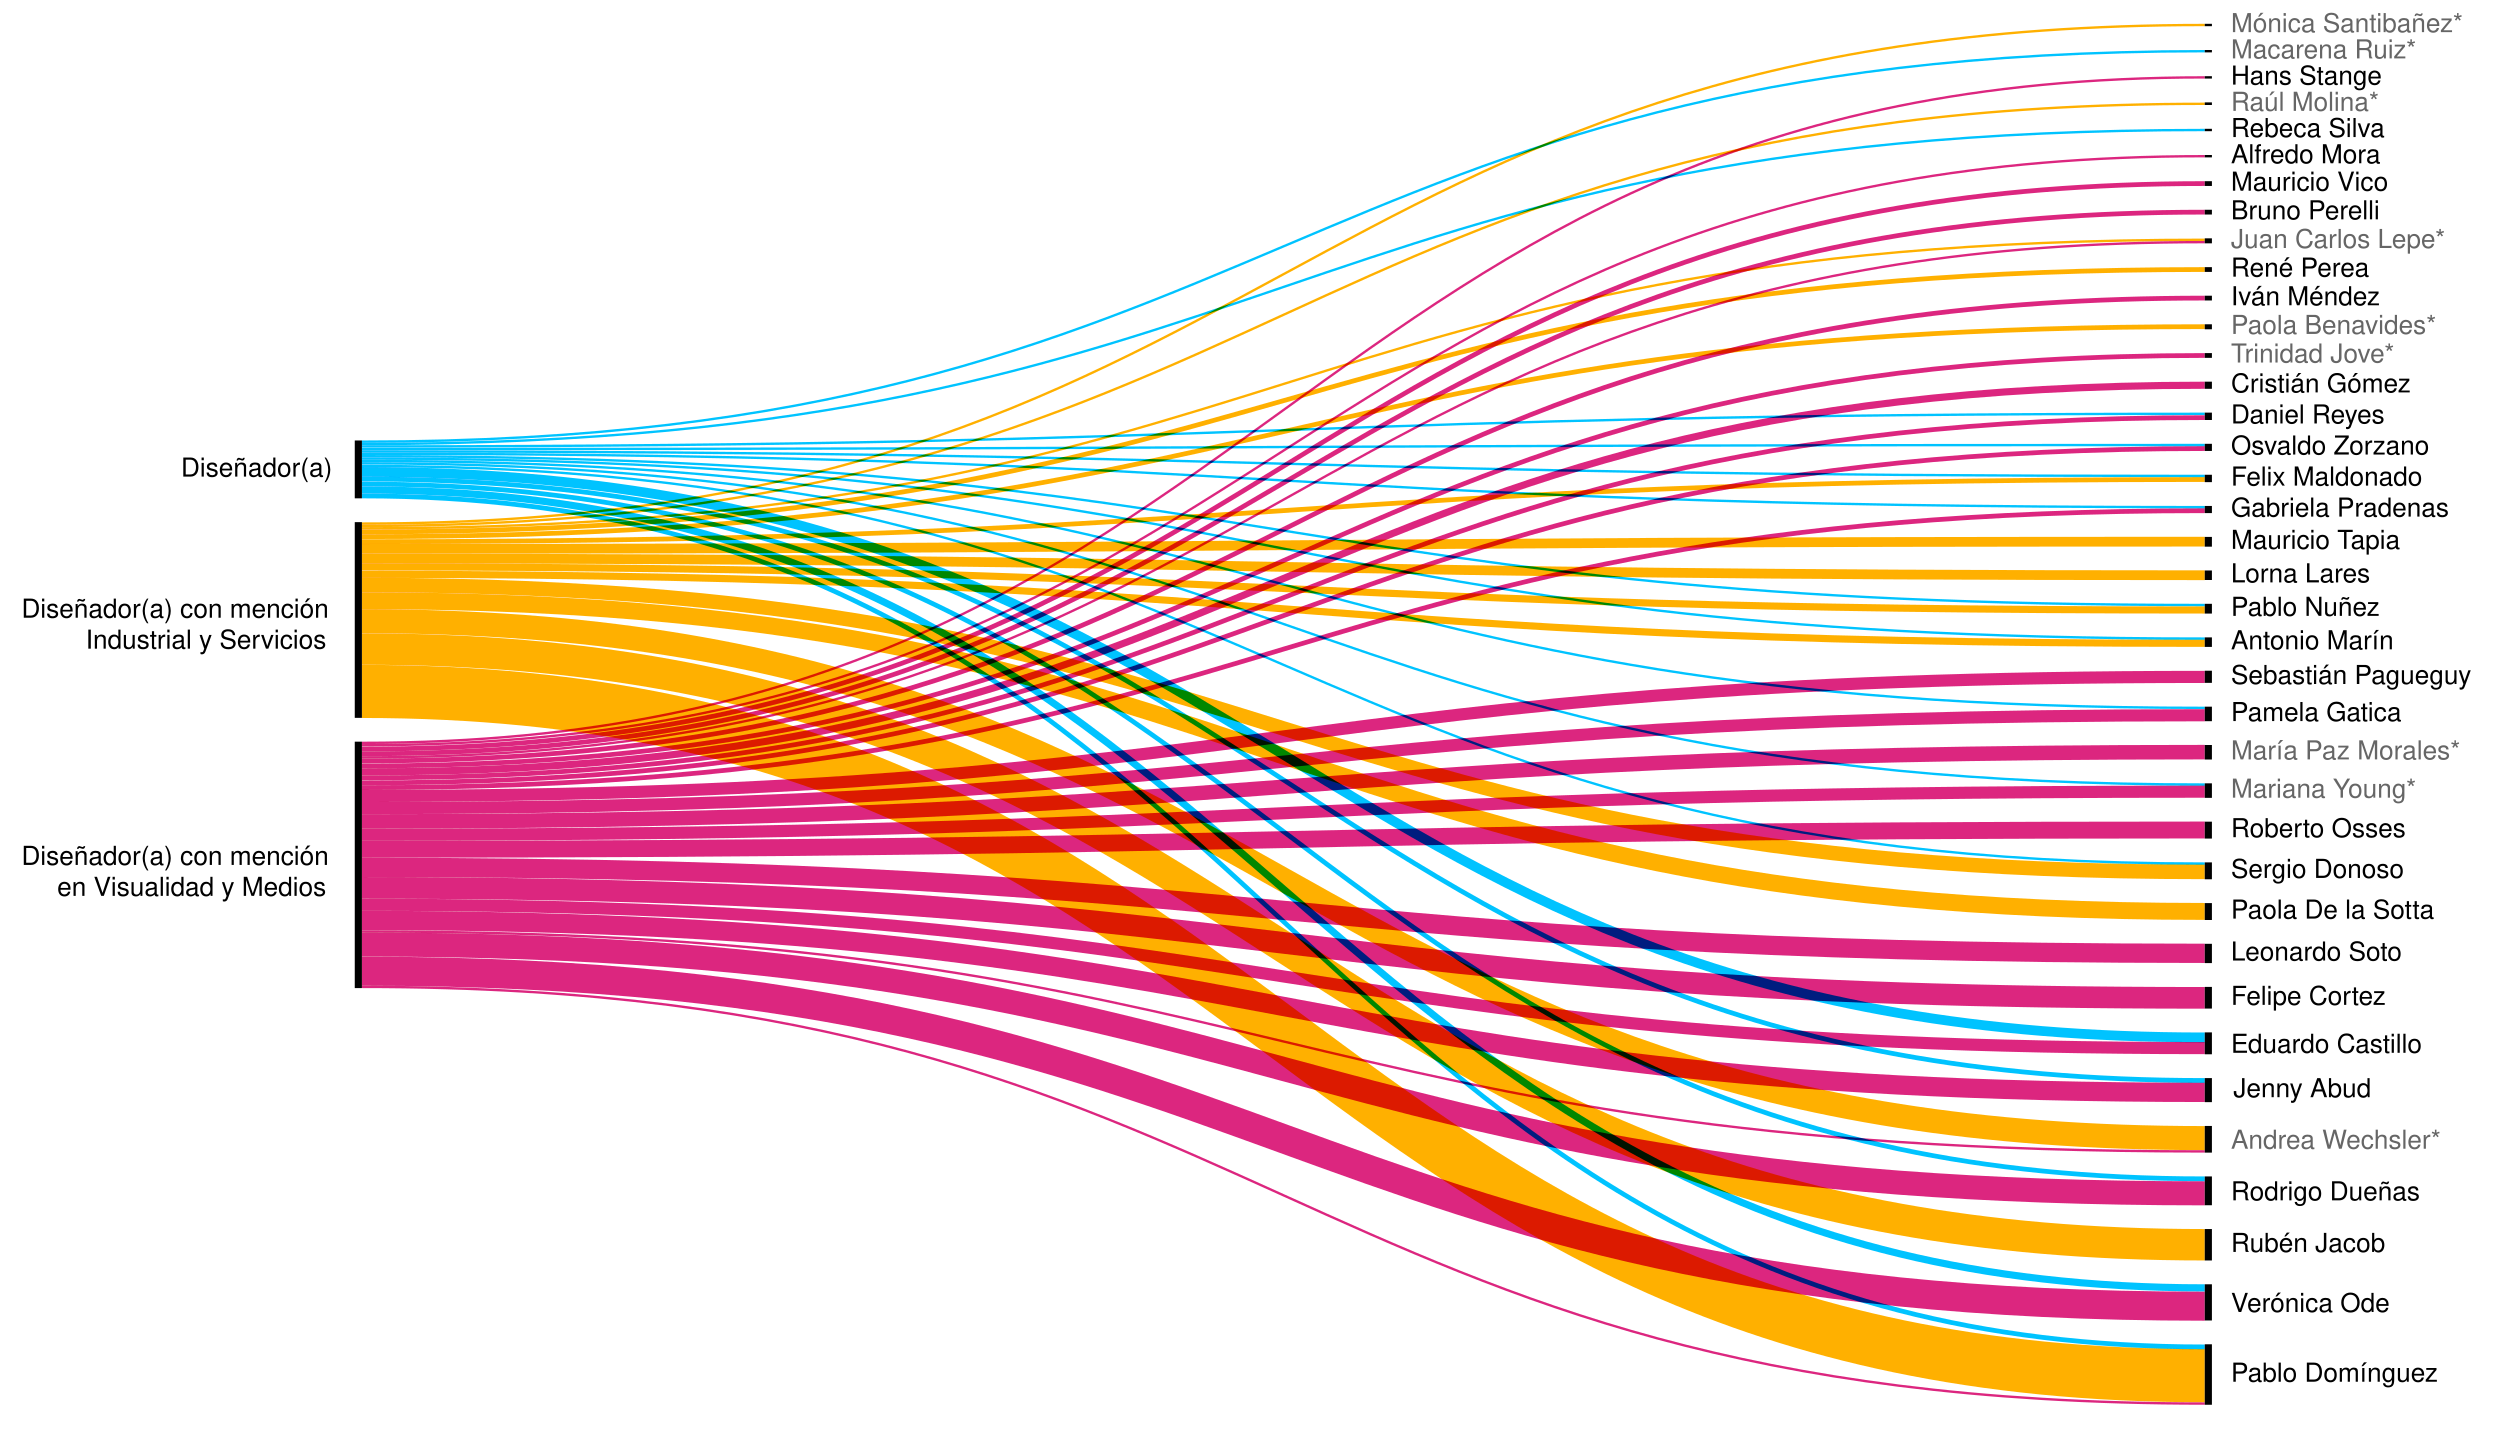
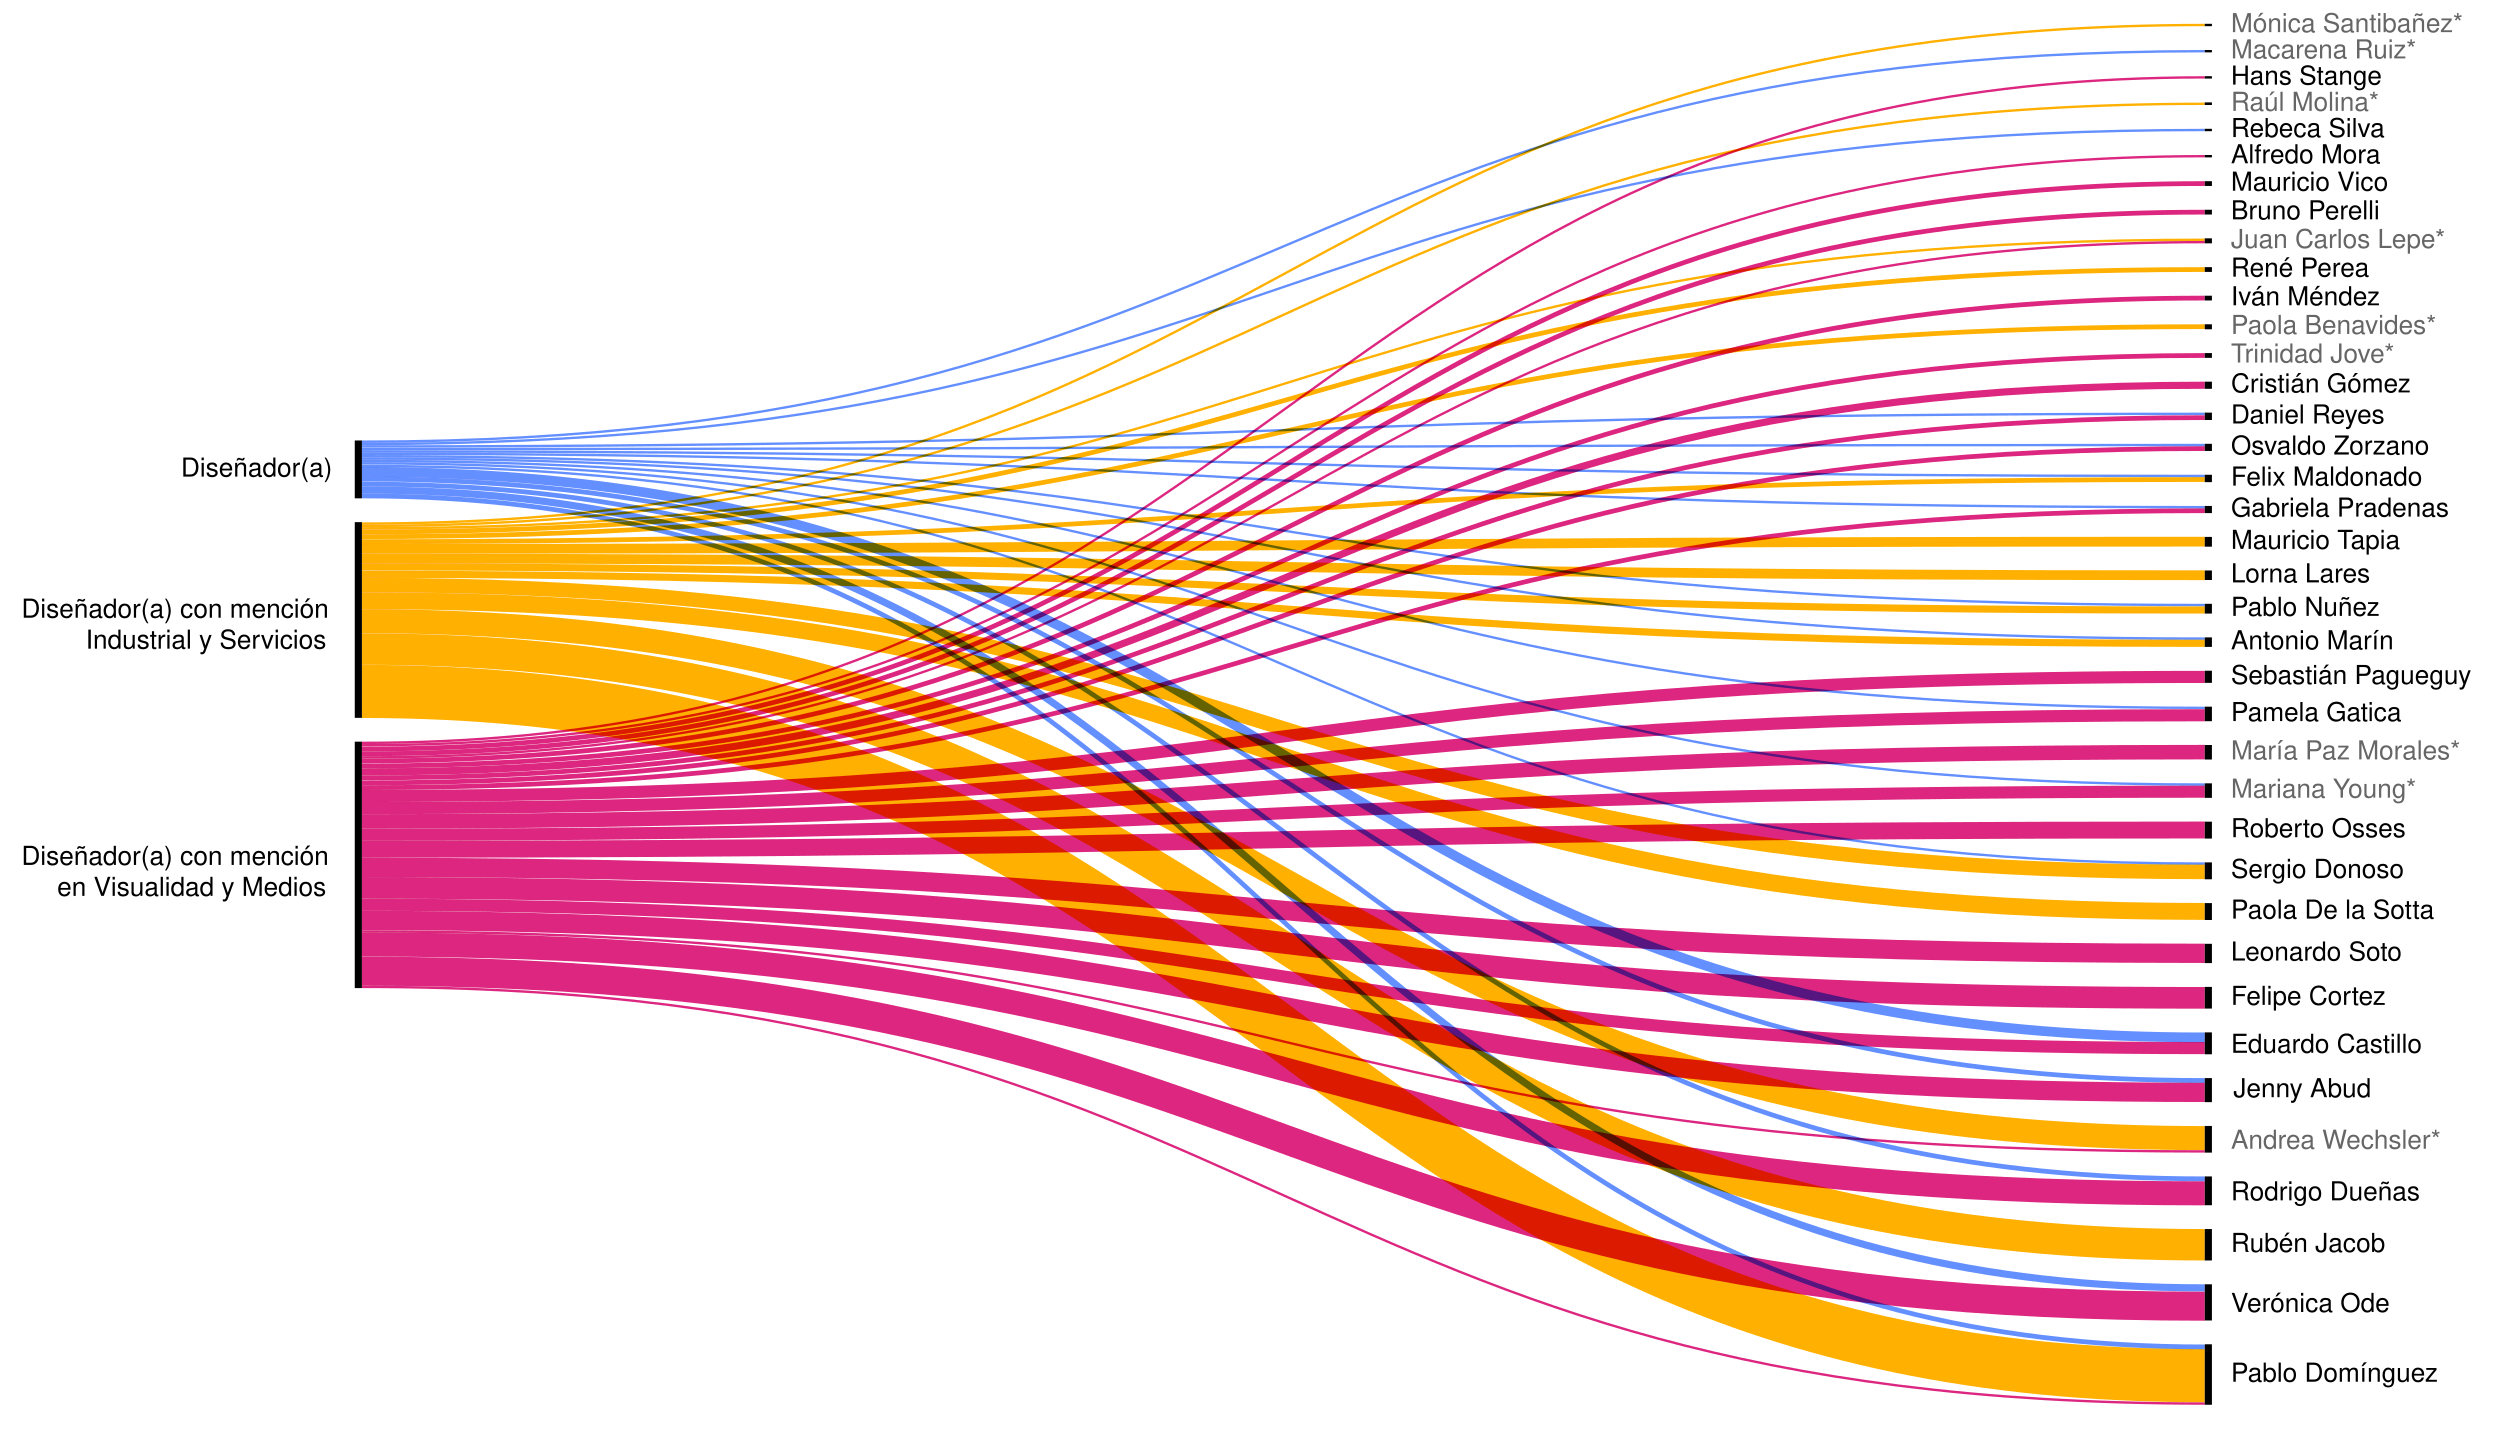
<svg xmlns="http://www.w3.org/2000/svg" version="1.2" viewBox="0 0 1050 600">
  <style>
		tspan { white-space:pre } 
		.s0 { fill: #000000 } 
		.s1 { mix-blend-mode: multiply;fill: none;stroke: #dc267f;stroke-width: 9.1 } 
		.s2 { mix-blend-mode: multiply;fill: none;stroke: #dc267f;stroke-width: 2 } 
- 		.s3 { mix-blend-mode: multiply;fill: none;stroke: #00c3ff;stroke-width: 3 } 
+ 		.s3 { mix-blend-mode: multiply;fill: none;stroke: #648fff;stroke-width: 3 } 
		.s4 { mix-blend-mode: multiply;fill: none;stroke: #ffb000;stroke-width: 4.1 } 
		.s5 { mix-blend-mode: multiply;fill: none;stroke: #dc267f;stroke-width: 3 } 
		.s6 { mix-blend-mode: multiply;fill: none;stroke: #dc267f;stroke-width: 1 } 
		.s7 { mix-blend-mode: multiply;fill: none;stroke: #dc267f;stroke-width: 7.1 } 
		.s8 { mix-blend-mode: multiply;fill: none;stroke: #ffb000;stroke-width: 22.3 } 
		.s9 { mix-blend-mode: multiply;fill: none;stroke: #ffb000;stroke-width: 13.2 } 
		.s10 { mix-blend-mode: multiply;fill: none;stroke: #ffb000;stroke-width: 10.1 } 
		.s11 { mix-blend-mode: multiply;fill: none;stroke: #ffb000;stroke-width: 6.1 } 
		.s12 { mix-blend-mode: multiply;fill: none;stroke: #dc267f;stroke-width: 12.2 } 
		.s13 { mix-blend-mode: multiply;fill: none;stroke: #dc267f;stroke-width: 5.1 } 
		.s14 { mix-blend-mode: multiply;fill: none;stroke: #dc267f;stroke-width: 10.1 } 
- 		.s15 { mix-blend-mode: multiply;fill: none;stroke: #00c3ff;stroke-width: 4.1 } 
+ 		.s15 { mix-blend-mode: multiply;fill: none;stroke: #648fff;stroke-width: 4.1 } 
		.s16 { mix-blend-mode: multiply;fill: none;stroke: #dc267f;stroke-width: 8.1 } 
- 		.s17 { mix-blend-mode: multiply;fill: none;stroke: #00c3ff;stroke-width: 2 } 
- 		.s18 { mix-blend-mode: multiply;fill: none;stroke: #00c3ff;stroke-width: 1 } 
+ 		.s17 { mix-blend-mode: multiply;fill: none;stroke: #648fff;stroke-width: 2 } 
+ 		.s18 { mix-blend-mode: multiply;fill: none;stroke: #648fff;stroke-width: 1 } 
		.s19 { mix-blend-mode: multiply;fill: none;stroke: #ffb000;stroke-width: 3 } 
		.s20 { mix-blend-mode: multiply;fill: none;stroke: #ffb000;stroke-width: 7.1 } 
		.s21 { mix-blend-mode: multiply;fill: none;stroke: #dc267f;stroke-width: 6.1 } 
		.s22 { mix-blend-mode: multiply;fill: none;stroke: #ffb000;stroke-width: 1 } 
		.s23 { mix-blend-mode: multiply;fill: none;stroke: #ffb000;stroke-width: 2 } 
		.t24 { font-size: 11px;fill: #000000;font-family: Helvetica, Arial, sans-serif } 
		.asterisco {fill: #666666; } 
	</style>
  <g id="visualization">
    <g>
      <path class="s0" d="m926 10h3v1h-3z" />
      <path class="s0" d="m926 21h3v1h-3z" />
      <path class="s0" d="m926 32h3v1h-3z" />
      <path class="s0" d="m926 43h3v1.1h-3z" />
      <path class="s0" d="m926 54.1h3v1h-3z" />
      <path class="s0" d="m926 65.1h3v1h-3z" />
      <path class="s0" d="m926 76.1h3v2h-3z" />
      <path class="s0" d="m926 88.1h3v2h-3z" />
      <path class="s0" d="m926 100.1h3v2.1h-3z" />
      <path class="s0" d="m926 112.2h3v2h-3z" />
      <path class="s0" d="m926 124.2h3v2h-3z" />
      <path class="s0" d="m926 136.2h3v2.1h-3z" />
      <path class="s0" d="m926 148.3h3v2h-3z" />
      <path class="s0" d="m926 160.3h3v3h-3z" />
      <path class="s0" d="m926 173.3h3v3.1h-3z" />
      <path class="s0" d="m926 186.4h3v3h-3z" />
      <path class="s0" d="m926 199.4h3v3.1h-3z" />
      <path class="s0" d="m926 212.5h3v3h-3z" />
      <path class="s0" d="m926 225.5h3v4.1h-3z" />
      <path class="s0" d="m926 239.6h3v4h-3z" />
      <path class="s0" d="m926 253.6h3v4.1h-3z" />
      <path class="s0" d="m926 267.7h3v4h-3z" />
      <path class="s0" d="m926 281.7h3v5.1h-3z" />
      <path class="s0" d="m926 296.8h3v6.1h-3z" />
      <path class="s0" d="m926 312.9h3v6.1h-3z" />
      <path class="s0" d="m926 329h3v6.1h-3z" />
      <path class="s0" d="m926 345.1h3v7.1h-3z" />
      <path class="s0" d="m926 362.2h3v7.1h-3z" />
      <path class="s0" d="m926 379.3h3v7.1h-3z" />
      <path class="s0" d="m926 396.4h3v8.1h-3z" />
      <path class="s0" d="m926 414.5h3v9.1h-3z" />
      <path class="s0" d="m926 433.6h3v9.2h-3z" />
      <path class="s0" d="m926 452.8h3v10.1h-3z" />
      <path class="s0" d="m926 472.9h3v11.2h-3z" />
      <path class="s0" d="m926 494.1h3v12.1h-3z" />
      <path class="s0" d="m926 516.2h3v13.2h-3z" />
      <path class="s0" d="m926 539.4h3v15.2h-3z" />
      <path class="s0" d="m149 185h3v24.3h-3z" />
      <path class="s0" d="m926 564.6h3v25.4h-3z" />
      <path class="s0" d="m149 219.3h3v82.2h-3z" />
      <path class="s0" d="m149 311.5h3v103.5h-3z" />
    </g>
    <g>
      <g>
        <path class="s1" d="m152 372.9c387 0 387 46.2 774 46.2" />
      </g>
      <g>
        <path class="s2" d="m152 314.6c387 0 387-237.5 774-237.5" />
      </g>
      <g>
        <path class="s3" d="m152 205.8c387 0 387 335.1 774 335.1" />
      </g>
      <g>
        <path class="s4" d="m152 230.5c387 0 387-3 774-3" />
      </g>
      <g>
        <path class="s4" d="m152 234.6c387 0 387 7 774 7" />
      </g>
      <g>
        <path class="s5" d="m152 324.2c387 0 387-162.4 774-162.4" />
      </g>
      <g>
        <path class="s6" d="m152 414.5c387 0 387 175 774 175" />
      </g>
      <g>
        <path class="s7" d="m152 356.7c387 0 387-8.1 774-8.1" />
      </g>
      <g>
        <path class="s8" d="m152 290.4c387 0 387 287.4 774 287.4" />
      </g>
      <g>
        <path class="s9" d="m152 272.6c387 0 387 250.2 774 250.2" />
      </g>
      <g>
        <path class="s10" d="m152 260.9c387 0 387 217.1 774 217.1" />
      </g>
      <g>
        <path class="s11" d="m152 245.7c387 0 387 120.5 774 120.5" />
      </g>
      <g>
        <path class="s12" d="m152 407.9c387 0 387 140.7 774 140.7" />
      </g>
      <g>
        <path class="s13" d="m152 380c387 0 387 60.2 774 60.2" />
      </g>
      <g>
        <path class="s14" d="m152 396.7c387 0 387 104.5 774 104.5" />
      </g>
      <g>
        <path class="s15" d="m152 198.2c387 0 387 237.5 774 237.5" />
      </g>
      <g>
        <path class="s16" d="m152 386.6c387 0 387 72.2 774 72.2" />
      </g>
      <g>
        <path class="s2" d="m152 316.6c387 0 387-227.5 774-227.5" />
      </g>
      <g>
        <path class="s17" d="m152 201.2c387 0 387 252.6 774 252.6" />
      </g>
      <g>
        <path class="s18" d="m152 187.5c387 0 387-13.7 774-13.7" />
      </g>
      <g>
        <path class="s17" d="m152 208.3c387 0 387 357.4 774 357.4" />
      </g>
      <g>
        <path class="s6" d="m152 318.1c387 0 387-216.4 774-216.4" />
      </g>
      <g>
        <path class="s19" d="m152 238.1c387 0 387 18.1 774 18.1" />
      </g>
      <g>
        <path class="s18" d="m152 191.6c387 0 387 62.5 774 62.5" />
      </g>
      <g>
        <path class="s20" d="m152 252.3c387 0 387 130.5 774 130.5" />
      </g>
      <g>
        <path class="s2" d="m152 328.8c387 0 387-140.4 774-140.4" />
      </g>
      <g>
        <path class="s13" d="m152 339.4c387 0 387-39 774-39" />
      </g>
      <g>
        <path class="s16" d="m152 364.3c387 0 387 36.1 774 36.1" />
      </g>
      <g>
        <path class="s18" d="m152 193.6c387 0 387 103.7 774 103.7" />
      </g>
      <g>
        <path class="s21" d="m152 345c387 0 387-29.1 774-29.1" />
      </g>
      <g>
        <path class="s2" d="m152 326.7c387 0 387-151.3 774-151.3" />
      </g>
      <g>
        <path class="s22" d="m152 221.9c387 0 387-121.2 774-121.2" />
      </g>
      <g>
        <path class="s17" d="m152 203.3c387 0 387 291.8 774 291.8" />
      </g>
      <g>
        <path class="s22" d="m152 219.9c387 0 387-209.4 774-209.4" />
      </g>
      <g>
        <path class="s13" d="m152 350.6c387 0 387-18.1 774-18.1" />
      </g>
      <g>
        <path class="s18" d="m152 185.5c387 0 387-164 774-164" />
      </g>
      <g>
        <path class="s6" d="m152 312c387 0 387-279.5 774-279.5" />
      </g>
      <g>
        <path class="s23" d="m152 227.5c387 0 387-26.1 774-26.1" />
      </g>
      <g>
        <path class="s13" d="m152 334.3c387 0 387-50 774-50" />
      </g>
      <g>
        <path class="s18" d="m152 188.6c387 0 387-1.7 774-1.7" />
      </g>
      <g>
        <path class="s18" d="m152 190.6c387 0 387 22.4 774 22.4" />
      </g>
      <g>
        <path class="s22" d="m152 220.9c387 0 387-177.3 774-177.3" />
      </g>
      <g>
        <path class="s2" d="m152 330.8c387 0 387-116.3 774-116.3" />
      </g>
      <g>
        <path class="s18" d="m152 194.6c387 0 387 134.9 774 134.9" />
      </g>
      <g>
        <path class="s23" d="m152 223.4c387 0 387-110.2 774-110.2" />
      </g>
      <g>
        <path class="s18" d="m152 189.6c387 0 387 10.3 774 10.3" />
      </g>
      <g>
        <path class="s6" d="m152 391.2c387 0 387 92.4 774 92.4" />
      </g>
      <g>
        <path class="s2" d="m152 319.6c387 0 387-194.4 774-194.4" />
      </g>
      <g>
        <path class="s19" d="m152 241.2c387 0 387 29 774 29" />
      </g>
      <g>
        <path class="s18" d="m152 192.6c387 0 387 75.6 774 75.6" />
      </g>
      <g>
        <path class="s23" d="m152 225.4c387 0 387-88.2 774-88.2" />
      </g>
      <g>
        <path class="s2" d="m152 321.7c387 0 387-172.4 774-172.4" />
      </g>
      <g>
        <path class="s18" d="m152 195.7c387 0 387 167 774 167" />
      </g>
      <g>
        <path class="s18" d="m152 186.5c387 0 387-131.9 774-131.9" />
      </g>
      <g>
        <path class="s6" d="m152 313c387 0 387-247.4 774-247.4" />
      </g>
    </g>
    <g id="profes" class="t24">
      <text id="Mónica Santibañez*" style="transform: matrix(1, 0, 0, 1, 937, 13.507);" class="asterisco">Mónica Santibañez*</text>
      <text id="Macarena Ruiz*" style="transform: matrix(1, 0, 0, 1, 937, 24.522);" class="asterisco">
                    Macarena Ruiz*
                </text>
      <text id="Hans Stange" style="transform: matrix(1, 0, 0, 1, 937, 35.536);">
                    Hans Stange
                </text>
      <text id="Raúl Molina*" style="transform: matrix(1, 0, 0, 1, 937, 46.551);" class="asterisco">
                    Raúl Molina*
                </text>
      <text id="Rebeca Silva" style="transform: matrix(1, 0, 0, 1, 937, 57.565);">
                    Rebeca Silva
                </text>
      <text id="Alfredo Mora" style="transform: matrix(1, 0, 0, 1, 937, 68.58);">
                    Alfredo Mora
                </text>
      <text id="Mauricio Vico" style="transform: matrix(1, 0, 0, 1, 937, 80.101);">
                    Mauricio Vico
                </text>
      <text id="Bruno Perelli" style="transform: matrix(1, 0, 0, 1, 937, 92.13);">
                    Bruno Perelli
                </text>
      <text id="Juan Carlos Lepe*" style="transform: matrix(1, 0, 0, 1, 937, 104.159);" class="asterisco">
                    Juan Carlos Lepe*
                </text>
      <text id="René Perea" style="transform: matrix(1, 0, 0, 1, 937, 116.188);">
                    René Perea
                </text>
      <text id="Iván Méndez" style="transform: matrix(1, 0, 0, 1, 937, 128.217);">
                    Iván Méndez
                </text>
      <text id="Paola Benavides*" style="transform: matrix(1, 0, 0, 1, 937, 140.246);" class="asterisco">
                    Paola Benavides*
                </text>
      <text id="Trinidad Jove*" style="transform: matrix(1, 0, 0, 1, 937, 152.275);" class="asterisco">
                    Trinidad Jove*
                </text>
      <text id="Cristián Gómez" style="transform: matrix(1, 0, 0, 1, 937, 164.811);">
                    Cristián Gómez
                </text>
      <text id="Daniel Reyes" style="transform: matrix(1, 0, 0, 1, 937, 177.855);">
                    Daniel Reyes
                </text>
      <text id="Osvaldo Zorzano" style="transform: matrix(1, 0, 0, 1, 937, 190.898);">
                    Osvaldo Zorzano
                </text>
      <text id="Felix Maldonado" style="transform: matrix(1, 0, 0, 1, 937, 203.942);">
                    Felix Maldonado
                </text>
      <text id="Gabriela Pradenas" style="transform: matrix(1, 0, 0, 1, 937, 216.985);">
                    Gabriela Pradenas
                </text>
      <text id="Mauricio Tapia" style="transform: matrix(1, 0, 0, 1, 937, 230.536);">
                    Mauricio Tapia
                </text>
      <text id="Lorna Lares" style="transform: matrix(1, 0, 0, 1, 937, 244.594);">
                    Lorna Lares
                </text>
      <text id="Pablo Nuñez" style="transform: matrix(1, 0, 0, 1, 937, 258.652);">
                    Pablo Nuñez
                </text>
      <text id="Antonio Marín" style="transform: matrix(1, 0, 0, 1, 937, 272.71);">
                    Antonio Marín
                </text>
      <text id="Sebastián Pagueguy" style="transform: matrix(1, 0, 0, 1, 937, 287.275);">
                    Sebastián Pagueguy
                </text>
      <text id="Pamela Gatica" style="transform: matrix(1, 0, 0, 1, 937, 302.855);">
                    Pamela Gatica
                </text>
      <text id="María Paz Morales*" style="transform: matrix(1, 0, 0, 1, 937, 318.942);" class="asterisco">
                    María Paz Morales*
                </text>
      <text id="Mariana Young*" style="transform: matrix(1, 0, 0, 1, 937, 335.029);" class="asterisco">
                    Mariana Young*
                </text>
      <text id="Roberto Osses" style="transform: matrix(1, 0, 0, 1, 937, 351.623);">
                    Roberto Osses
                </text>
      <text id="Sergio Donoso" style="transform: matrix(1, 0, 0, 1, 937, 368.725);">
                    Sergio Donoso
                </text>
      <text id="Paola De la Sotta" style="transform: matrix(1, 0, 0, 1, 937, 385.826);">
                    Paola De la Sotta
                </text>
      <text id="Leonardo Soto" style="transform: matrix(1, 0, 0, 1, 937, 403.435);">
                    Leonardo Soto
                </text>
      <text id="Felipe Cortez" style="transform: matrix(1, 0, 0, 1, 937, 422.058);">
                    Felipe Cortez
                </text>
      <text id="Eduardo Castillo" style="transform: matrix(1, 0, 0, 1, 937, 442.188);">
                    Eduardo Castillo
                </text>
      <text id="Jenny Abud" style="transform: matrix(1, 0, 0, 1, 938, 460.826);">
                    Jenny Abud
                </text>
      <text id="Andrea Wechsler*" style="transform: matrix(1, 0, 0, 1, 937, 482.478);" class="asterisco">
                    Andrea Wechsler*
                </text>
      <text id="Rodrigo Dueñas" style="transform: matrix(1, 0, 0, 1, 937, 504.145);">
                    Rodrigo Dueñas
                </text>
      <text id="Rubén Jacob" style="transform: matrix(1, 0, 0, 1, 937, 525.826);">
                    Rubén Jacob
                </text>
      <text id="Verónica Ode" style="transform: matrix(1, 0, 0, 1, 937, 551.029);">
                    Verónica Ode
                </text>
      <text id="Pablo Domínguez" style="transform: matrix(1, 0, 0, 1, 937, 580.319);">
                    Pablo Domínguez
                </text>
    </g>
    <g id="titulos" class="t24">
      <text id="Diseñador/a" style="transform: matrix(1, 0, 0, 1, 139, 200.174);">
        <tspan x="-63" y="0">Diseñador(a)</tspan>
      </text>
      <text id="Diseñador/a con mención Industri" style="transform: matrix(1, 0, 0, 1, 139, 259.435);">
        <tspan x="-130" y="0">Diseñador(a) con mención</tspan>
        <tspan y="0" class="t24" />
        <tspan x="-103" y="13">Industrial y Servicios</tspan>
      </text>
      <text id="Diseñador/a con mención en Visua" style="transform: matrix(1, 0, 0, 1, 139, 363.261);">
        <tspan x="-130" y="0">Diseñador(a) con mención</tspan>
        <tspan y="0" class="t24" />
        <tspan x="-115" y="13">en Visualidad y Medios</tspan>
      </text>
    </g>
  </g>
</svg>
